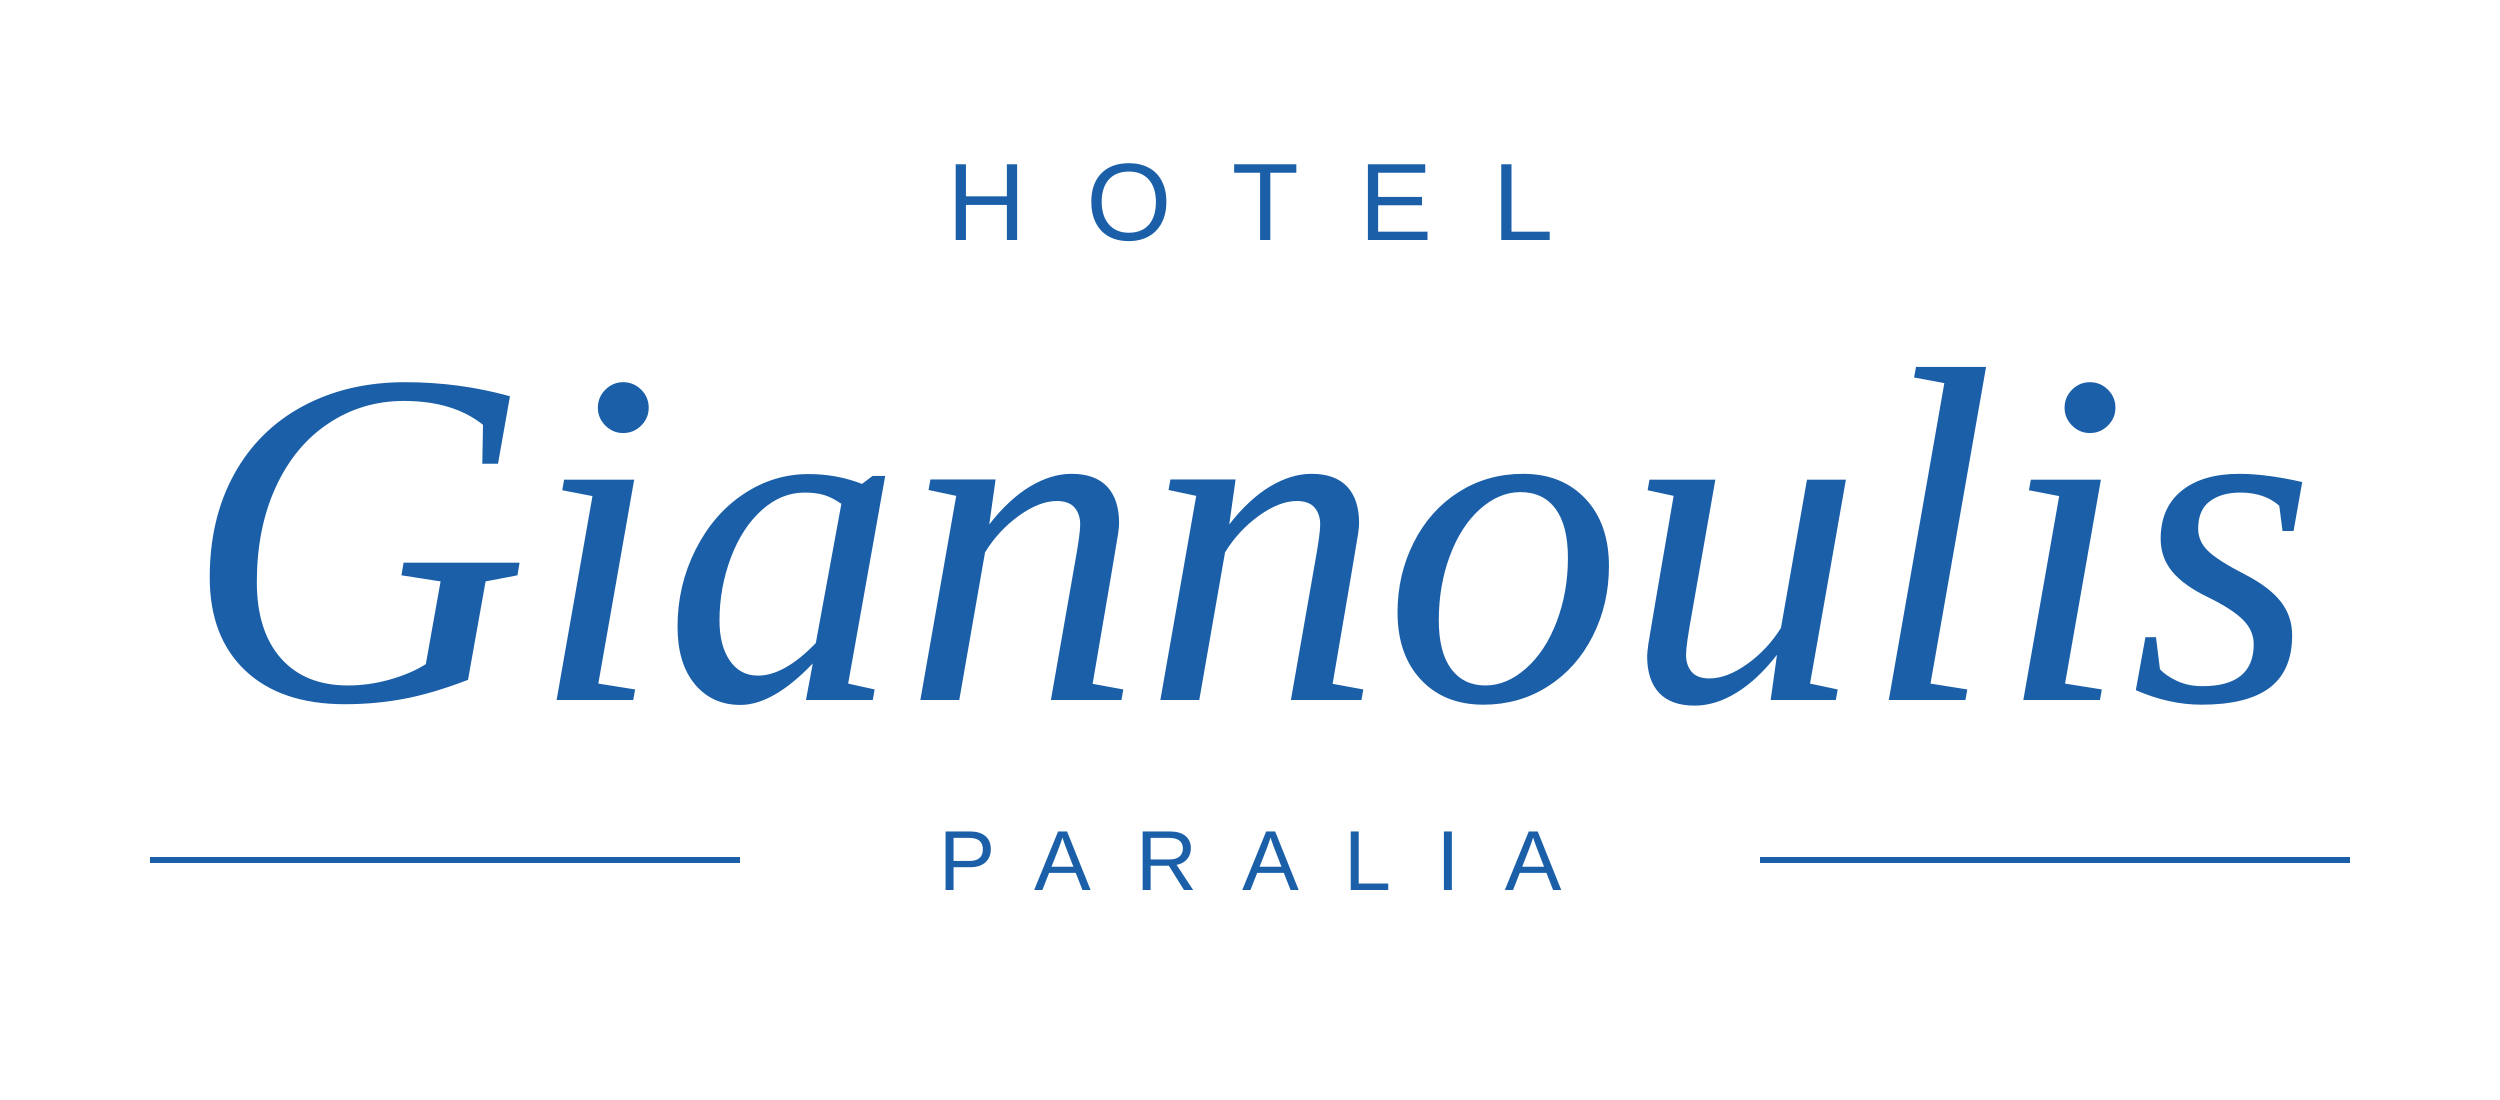
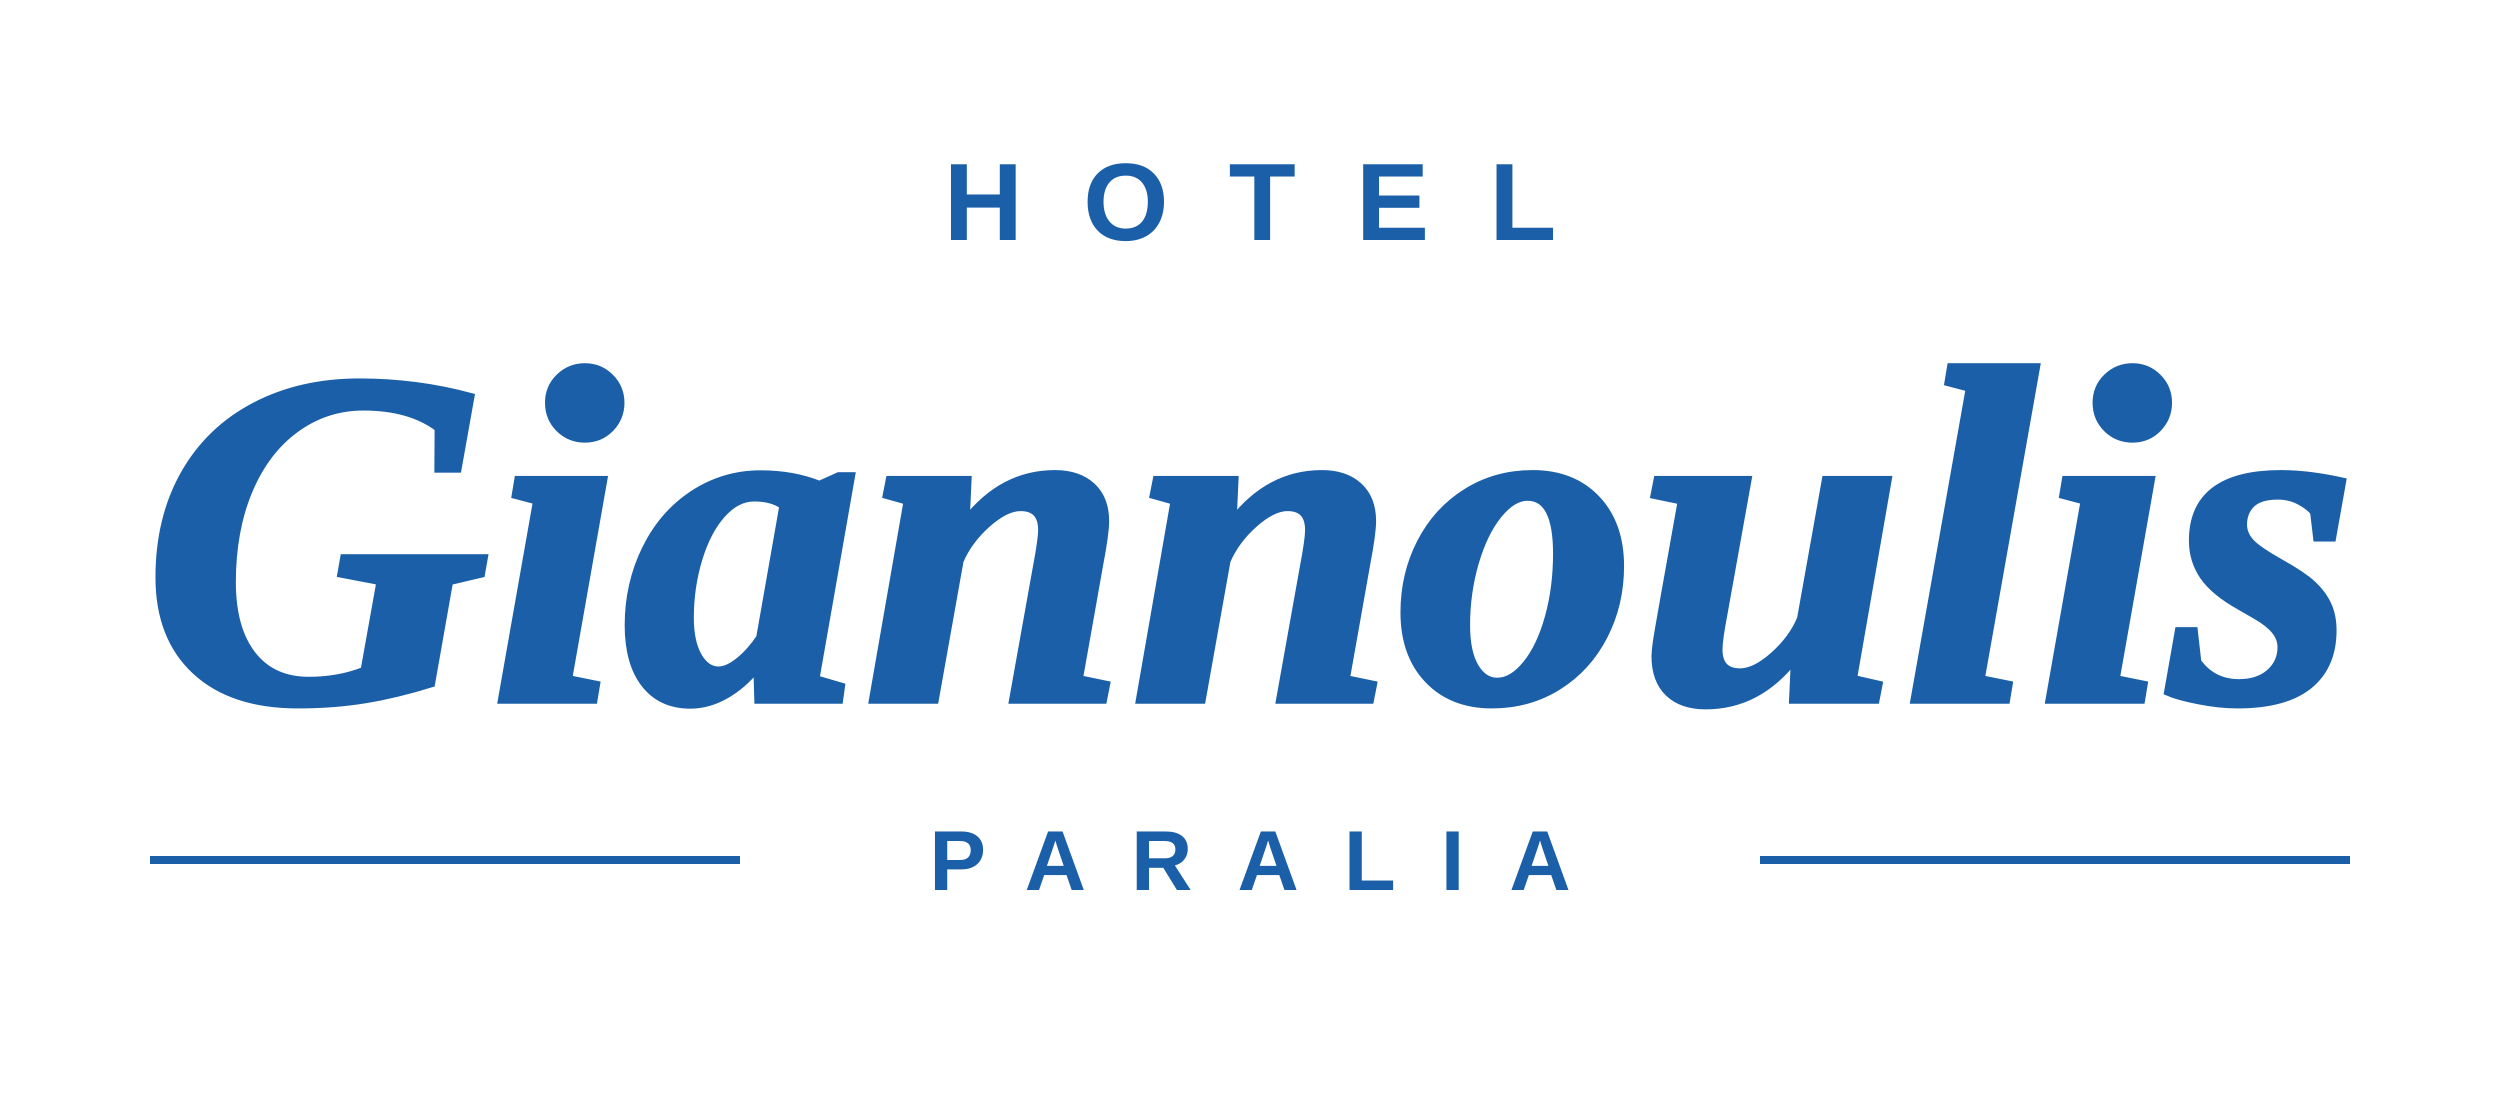
<svg xmlns="http://www.w3.org/2000/svg" viewBox="0 0 500 220" fill="none">
-   <text x="250" y="48" text-anchor="middle" font-family="'Gill Sans', 'Trebuchet MS', Arial, sans-serif" font-size="22" font-weight="400" letter-spacing="12" fill="#1a5fa8">HOTEL</text>
-   <text x="250" y="140" text-anchor="middle" font-family="Georgia, 'Times New Roman', serif" font-size="96" font-weight="400" font-style="italic" fill="#1a5fa8">Giannoulis</text>
-   <line x1="30" y1="172" x2="148" y2="172" stroke="#1a5fa8" stroke-width="1.2" />
-   <text x="250" y="178" text-anchor="middle" font-family="'Gill Sans', 'Trebuchet MS', Arial, sans-serif" font-size="17" font-weight="400" letter-spacing="9" fill="#1a5fa8">PARALIA</text>
-   <line x1="352" y1="172" x2="470" y2="172" stroke="#1a5fa8" stroke-width="1.2" />
+   <text x="250" y="48" text-anchor="middle" font-family="'Gill Sans', 'Trebuchet MS', Arial, sans-serif" font-size="22" font-weight="700" letter-spacing="12" fill="#1a5fa8">HOTEL</text>
+   <text x="250" y="140" text-anchor="middle" font-family="Georgia, 'Times New Roman', serif" font-size="96" font-weight="600" font-style="italic" stroke="#1a5fa8" stroke-width="1.5" paint-order="stroke" fill="#1a5fa8">Giannoulis</text>
+   <line x1="30" y1="172" x2="148" y2="172" stroke="#1a5fa8" stroke-width="1.6" />
+   <text x="250" y="178" text-anchor="middle" font-family="'Gill Sans', 'Trebuchet MS', Arial, sans-serif" font-size="17" font-weight="700" letter-spacing="9" fill="#1a5fa8">PARALIA</text>
+   <line x1="352" y1="172" x2="470" y2="172" stroke="#1a5fa8" stroke-width="1.6" />
</svg>
